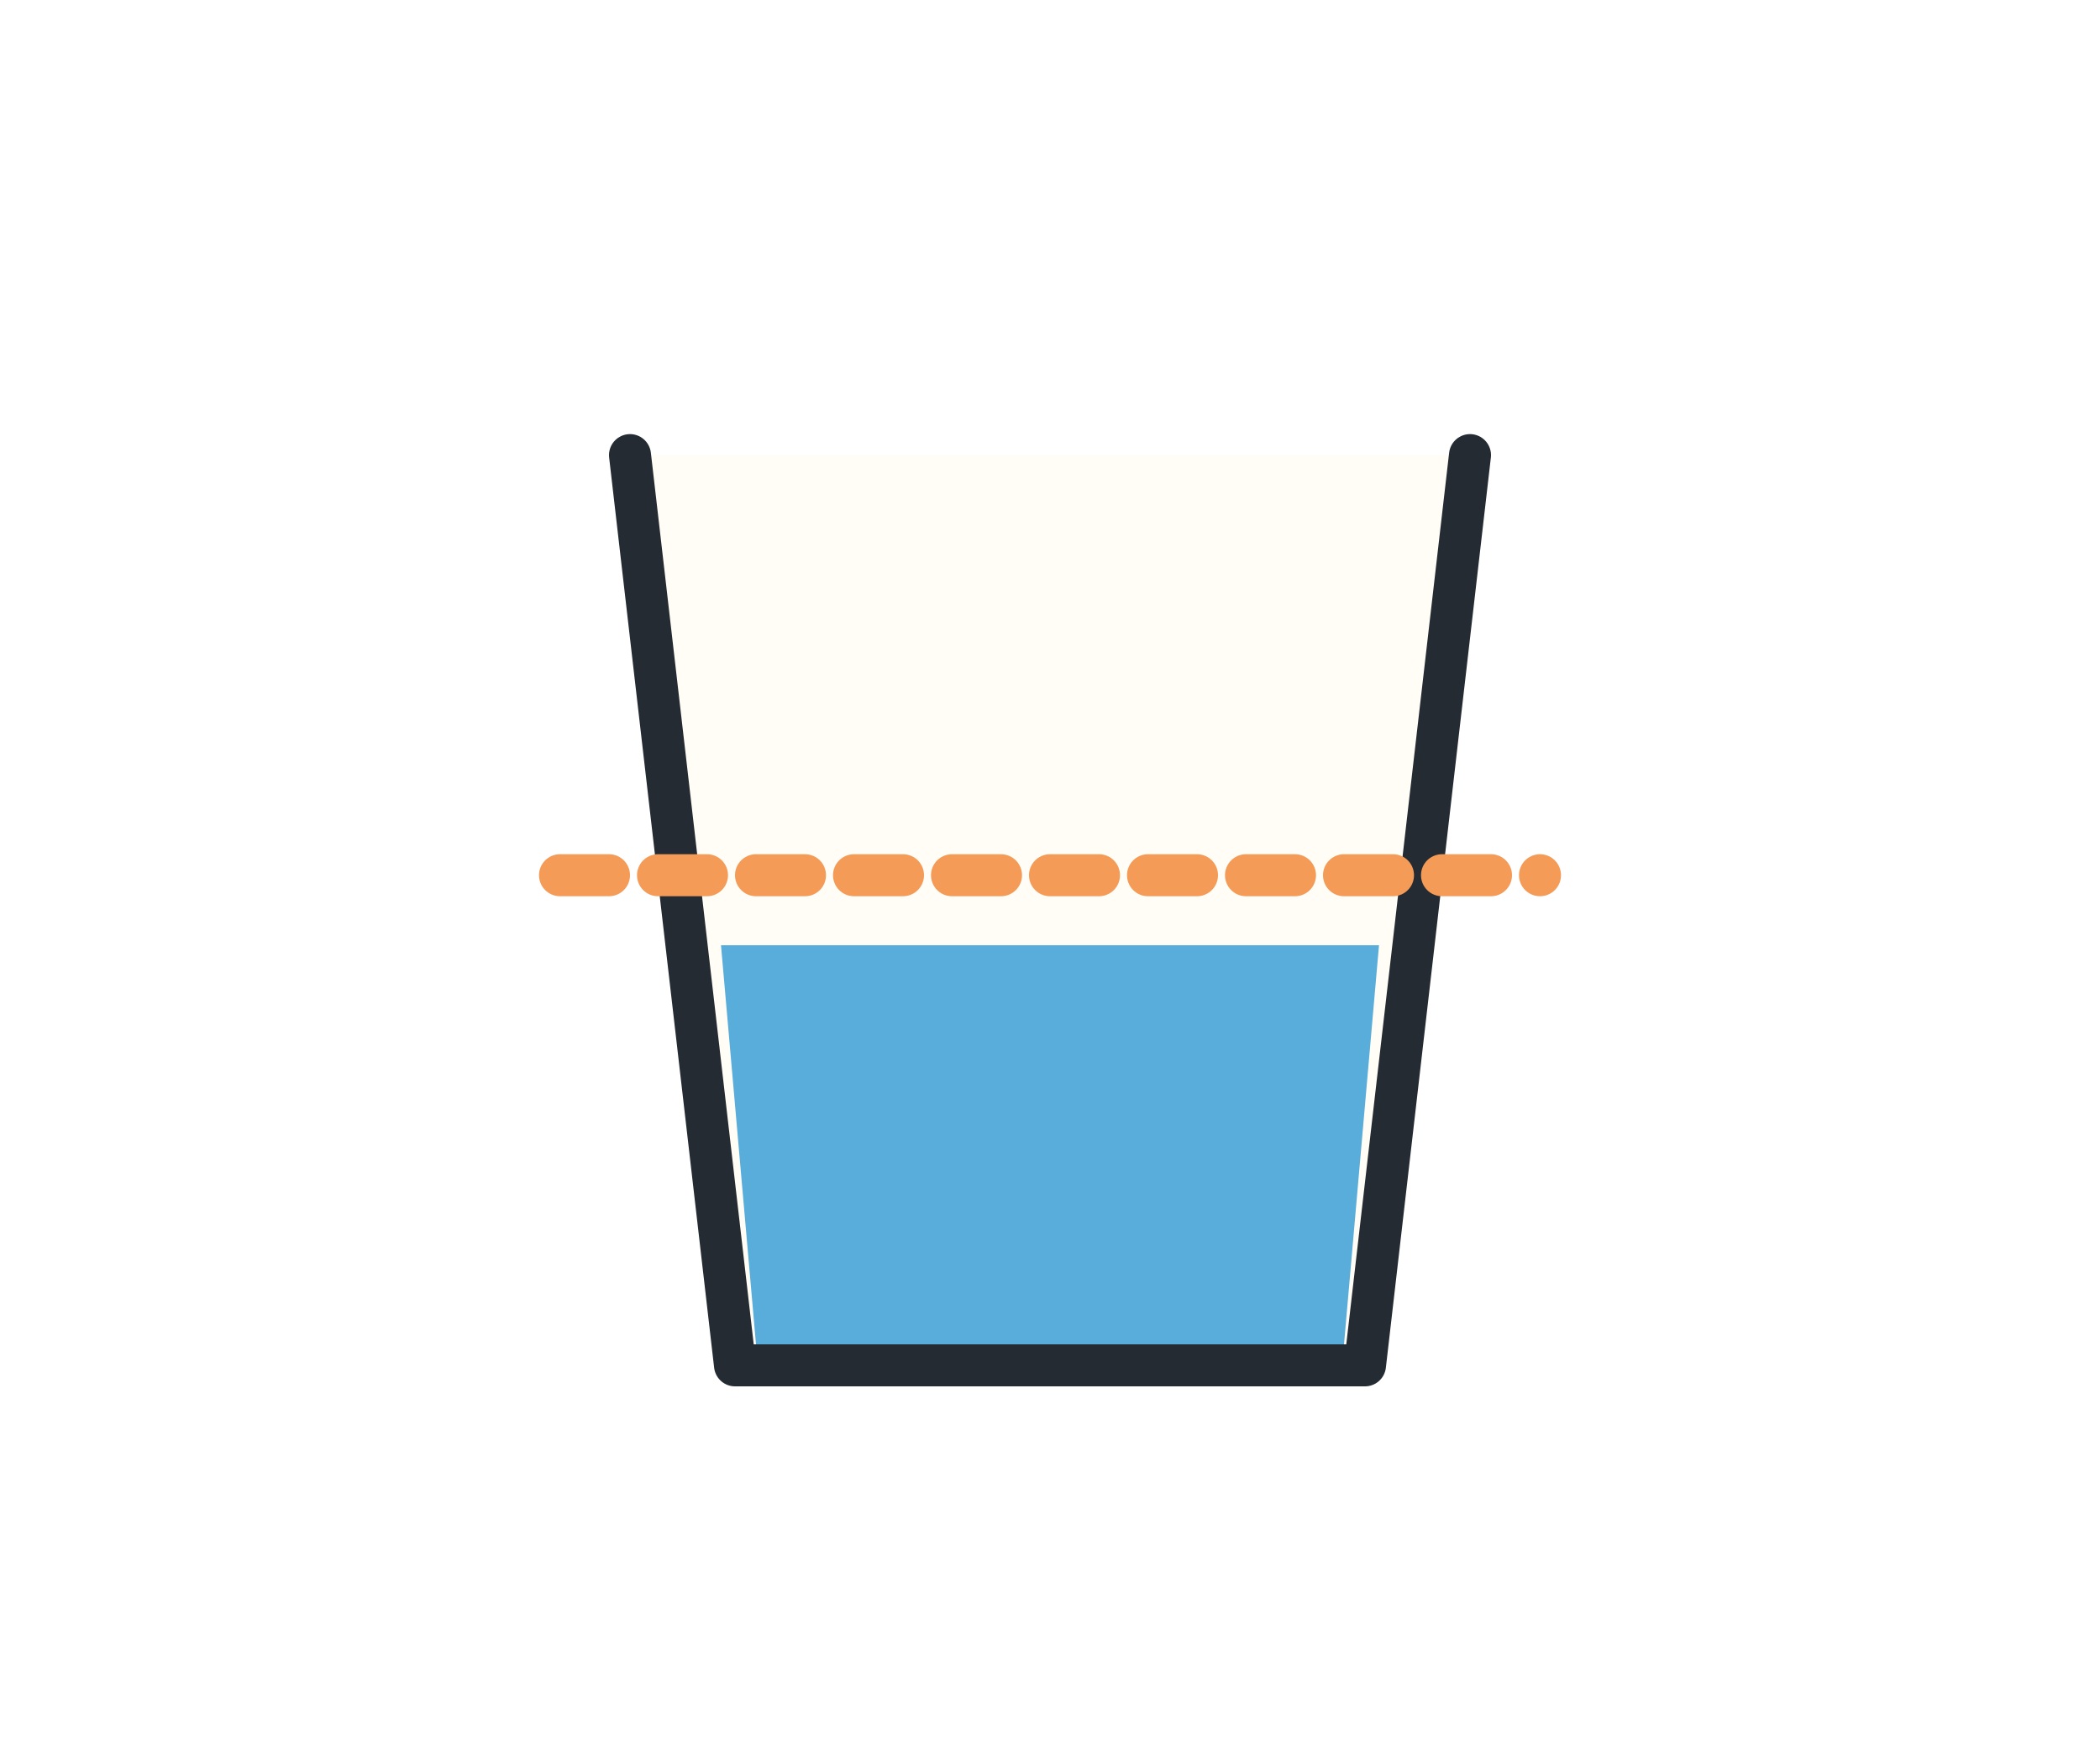
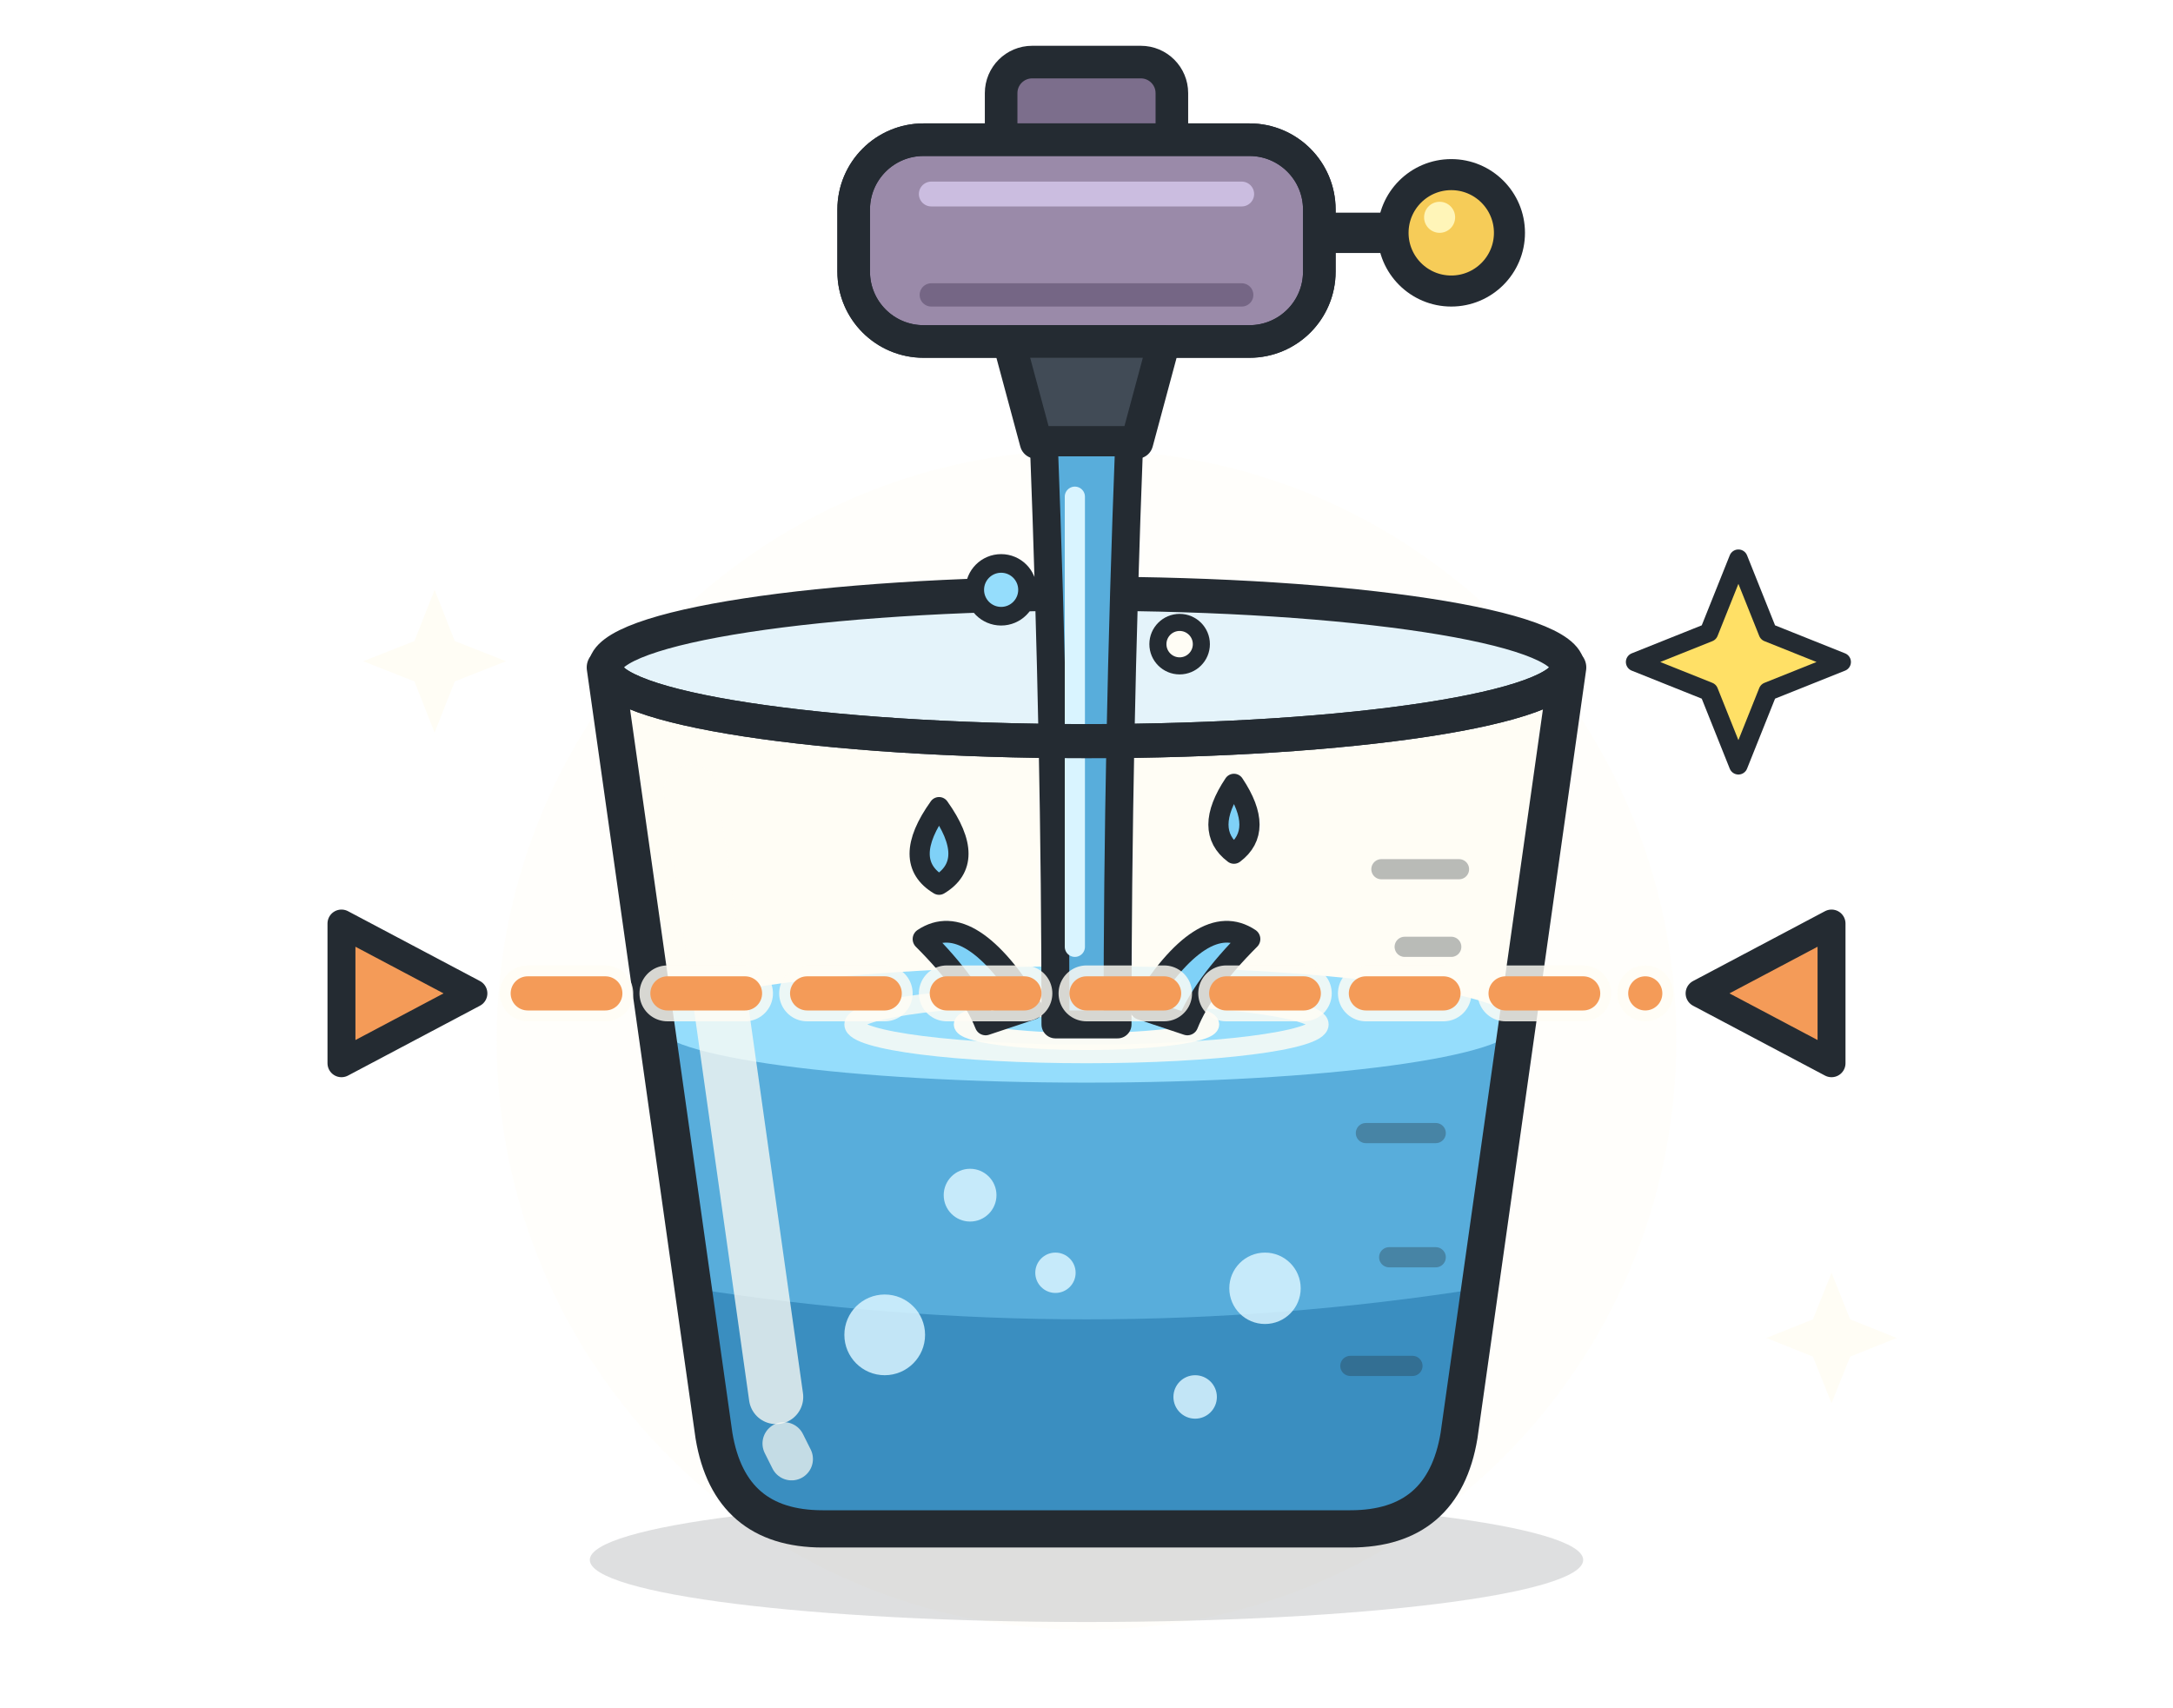
- <svg xmlns="http://www.w3.org/2000/svg" viewBox="0 0 300 250">
-   <g stroke="#242b32" stroke-width="6" stroke-linejoin="round" stroke-linecap="round">
-     <path d="m90 65 15 130h90l15-130" fill="#fffdf5" />
-     <path d="m103 135 5 57h84l5-57" fill="#58addb" stroke="none" />
-     <path d="M80 125h140" stroke="#f49b58" stroke-dasharray="7 7" />
+ <svg xmlns="http://www.w3.org/2000/svg" viewBox="0 0 280 220">
+   <circle cx="140" cy="134" r="76" fill="#fffdf5" opacity=".42" />
+   <circle cx="140" cy="134" r="54" fill="#fffdf5" opacity=".32" />
+   <ellipse cx="140" cy="201" rx="64" ry="8" fill="#242b32" opacity=".15" />
+   <path d="M78 86 L92 185 Q94 197 106 197 H174 Q186 197 188 185 L202 86 Z" fill="#fffdf5" />
+   <ellipse cx="140" cy="86" rx="62" ry="9.5" fill="#e4f3fa" stroke="#242b32" stroke-width="4.4" />
+   <path d="M84.5 132 L92 185 Q94 195 106 195 H174 Q186 195 188 185 L195.5 132 Z" fill="#58addb" />
+   <path d="M89.2 166 L92 185 Q94 195 106 195 H174 Q186 195 188 185 L190.8 166 Q140 174 89.2 166 Z" fill="#3a8ec0" />
+   <ellipse cx="140" cy="132" rx="55.5" ry="7.5" fill="#95ddfc" />
+   <ellipse cx="140" cy="132" rx="30" ry="3.8" fill="none" stroke="#fffdf5" stroke-width="2.4" opacity=".82" />
+   <ellipse cx="140" cy="132" rx="16" ry="2.2" fill="none" stroke="#fffdf5" stroke-width="2.2" opacity=".95" />
+   <g fill="#d9f4ff" opacity=".85">
+     <circle cx="114" cy="172" r="5.2" />
+     <circle cx="125" cy="154" r="3.4" />
+     <circle cx="163" cy="166" r="4.6" />
+     <circle cx="154" cy="180" r="2.8" />
+     <circle cx="136" cy="164" r="2.6" />
+   </g>
+   <g stroke="#242b32" stroke-width="4.2" stroke-linejoin="round" stroke-linecap="round">
+     <rect x="129" y="8" width="22" height="14" rx="4" fill="#7c6e8c" />
+     <path d="M167 30 h16" stroke-width="5.2" />
+     <circle cx="187" cy="30" r="7.5" fill="#f6cc58" stroke-width="4" />
+     <circle cx="185.5" cy="28" r="2" fill="#fff5b8" stroke="none" />
+     <rect x="110" y="18" width="60" height="26" rx="9" fill="#9a8aa9" />
+     <path d="M120 25 h40" stroke="#cbbde0" stroke-width="3.2" />
+     <path d="M120 38 h40" stroke="#756685" stroke-width="3" />
+     <rect x="110" y="18" width="60" height="26" rx="9" fill="none" />
+     <path d="M130 44 h20 l-3.5 13 h-13 Z" fill="#414b56" />
+   </g>
+   <g stroke-linejoin="round" stroke-linecap="round">
+     <path d="M134.5 57 Q136 96 136 132 H144 Q144 96 145.5 57 Z" fill="#58addb" stroke="#242b32" stroke-width="3.6" />
+     <path d="M138.5 64 v58" stroke="#d9f4ff" stroke-width="2.6" />
+     <path d="M133 130 Q125 117 119 121 Q125 127 127 132 Z" fill="#7fd1f7" stroke="#242b32" stroke-width="2.8" />
+     <path d="M147 130 Q155 117 161 121 Q155 127 153 132 Z" fill="#7fd1f7" stroke="#242b32" stroke-width="2.8" />
+     <path d="M121 104 Q116 111 121 114 Q126 111 121 104 Z" fill="#7fd1f7" stroke="#242b32" stroke-width="2.6" />
+     <path d="M159 101 Q155 107 159 110 Q163 107 159 101 Z" fill="#7fd1f7" stroke="#242b32" stroke-width="2.6" />
+     <circle cx="129" cy="76" r="3.4" fill="#95ddfc" stroke="#242b32" stroke-width="2.4" />
+     <circle cx="152" cy="83" r="2.8" fill="#fffdf5" stroke="#242b32" stroke-width="2.2" />
+   </g>
+   <g stroke-linecap="round">
+     <path d="M178 112 h10 M181 122 h6 M176 146 h9 M179 162 h6 M174 176 h8" stroke="#242b32" stroke-width="2.6" opacity=".32" />
+     <path d="M89 102 L100 180" stroke="#fffdf5" stroke-width="7" opacity=".76" />
+     <path d="M101 186 L102 188" stroke="#fffdf5" stroke-width="5.5" opacity=".7" />
+     <path d="M78 86 L92 185 Q94 197 106 197 H174 Q186 197 188 185 L202 86" fill="none" stroke="#242b32" stroke-width="4.8" stroke-linejoin="round" />
+     <path d="M78 86 A62 9.5 0 0 0 202 86" fill="none" stroke="#242b32" stroke-width="4.4" />
+   </g>
+   <g stroke-linejoin="round" stroke-linecap="round">
+     <path d="M68 128 H212" stroke="#fffdf5" stroke-width="7.2" stroke-dasharray="10 8" opacity=".82" />
+     <path d="M68 128 H212" stroke="#f49b58" stroke-width="4.4" stroke-dasharray="10 8" />
+     <path d="M44 119 L61 128 L44 137 Z" fill="#f49b58" stroke="#242b32" stroke-width="3.6" />
+     <path d="M236 119 L219 128 L236 137 Z" fill="#f49b58" stroke="#242b32" stroke-width="3.6" />
+   </g>
+   <g stroke="#242b32" stroke-width="2.4" stroke-linejoin="round">
+     <path d="M224 72 l3.8 9.5 9.5 3.8 -9.5 3.8 -3.8 9.5 -3.8 -9.5 -9.5 -3.8 9.5 -3.8 Z" fill="#ffe066" />
+     <path d="M56 76 l2.6 6.6 6.6 2.6 -6.6 2.6 -2.6 6.6 -2.6 -6.6 -6.6 -2.6 6.6 -2.6 Z" fill="#fffdf5" stroke="none" />
+     <path d="M236 164 l2.4 6 6 2.4 -6 2.4 -2.4 6 -2.4 -6 -6 -2.4 6 -2.4 Z" fill="#fffdf5" stroke="none" />
  </g>
</svg>
